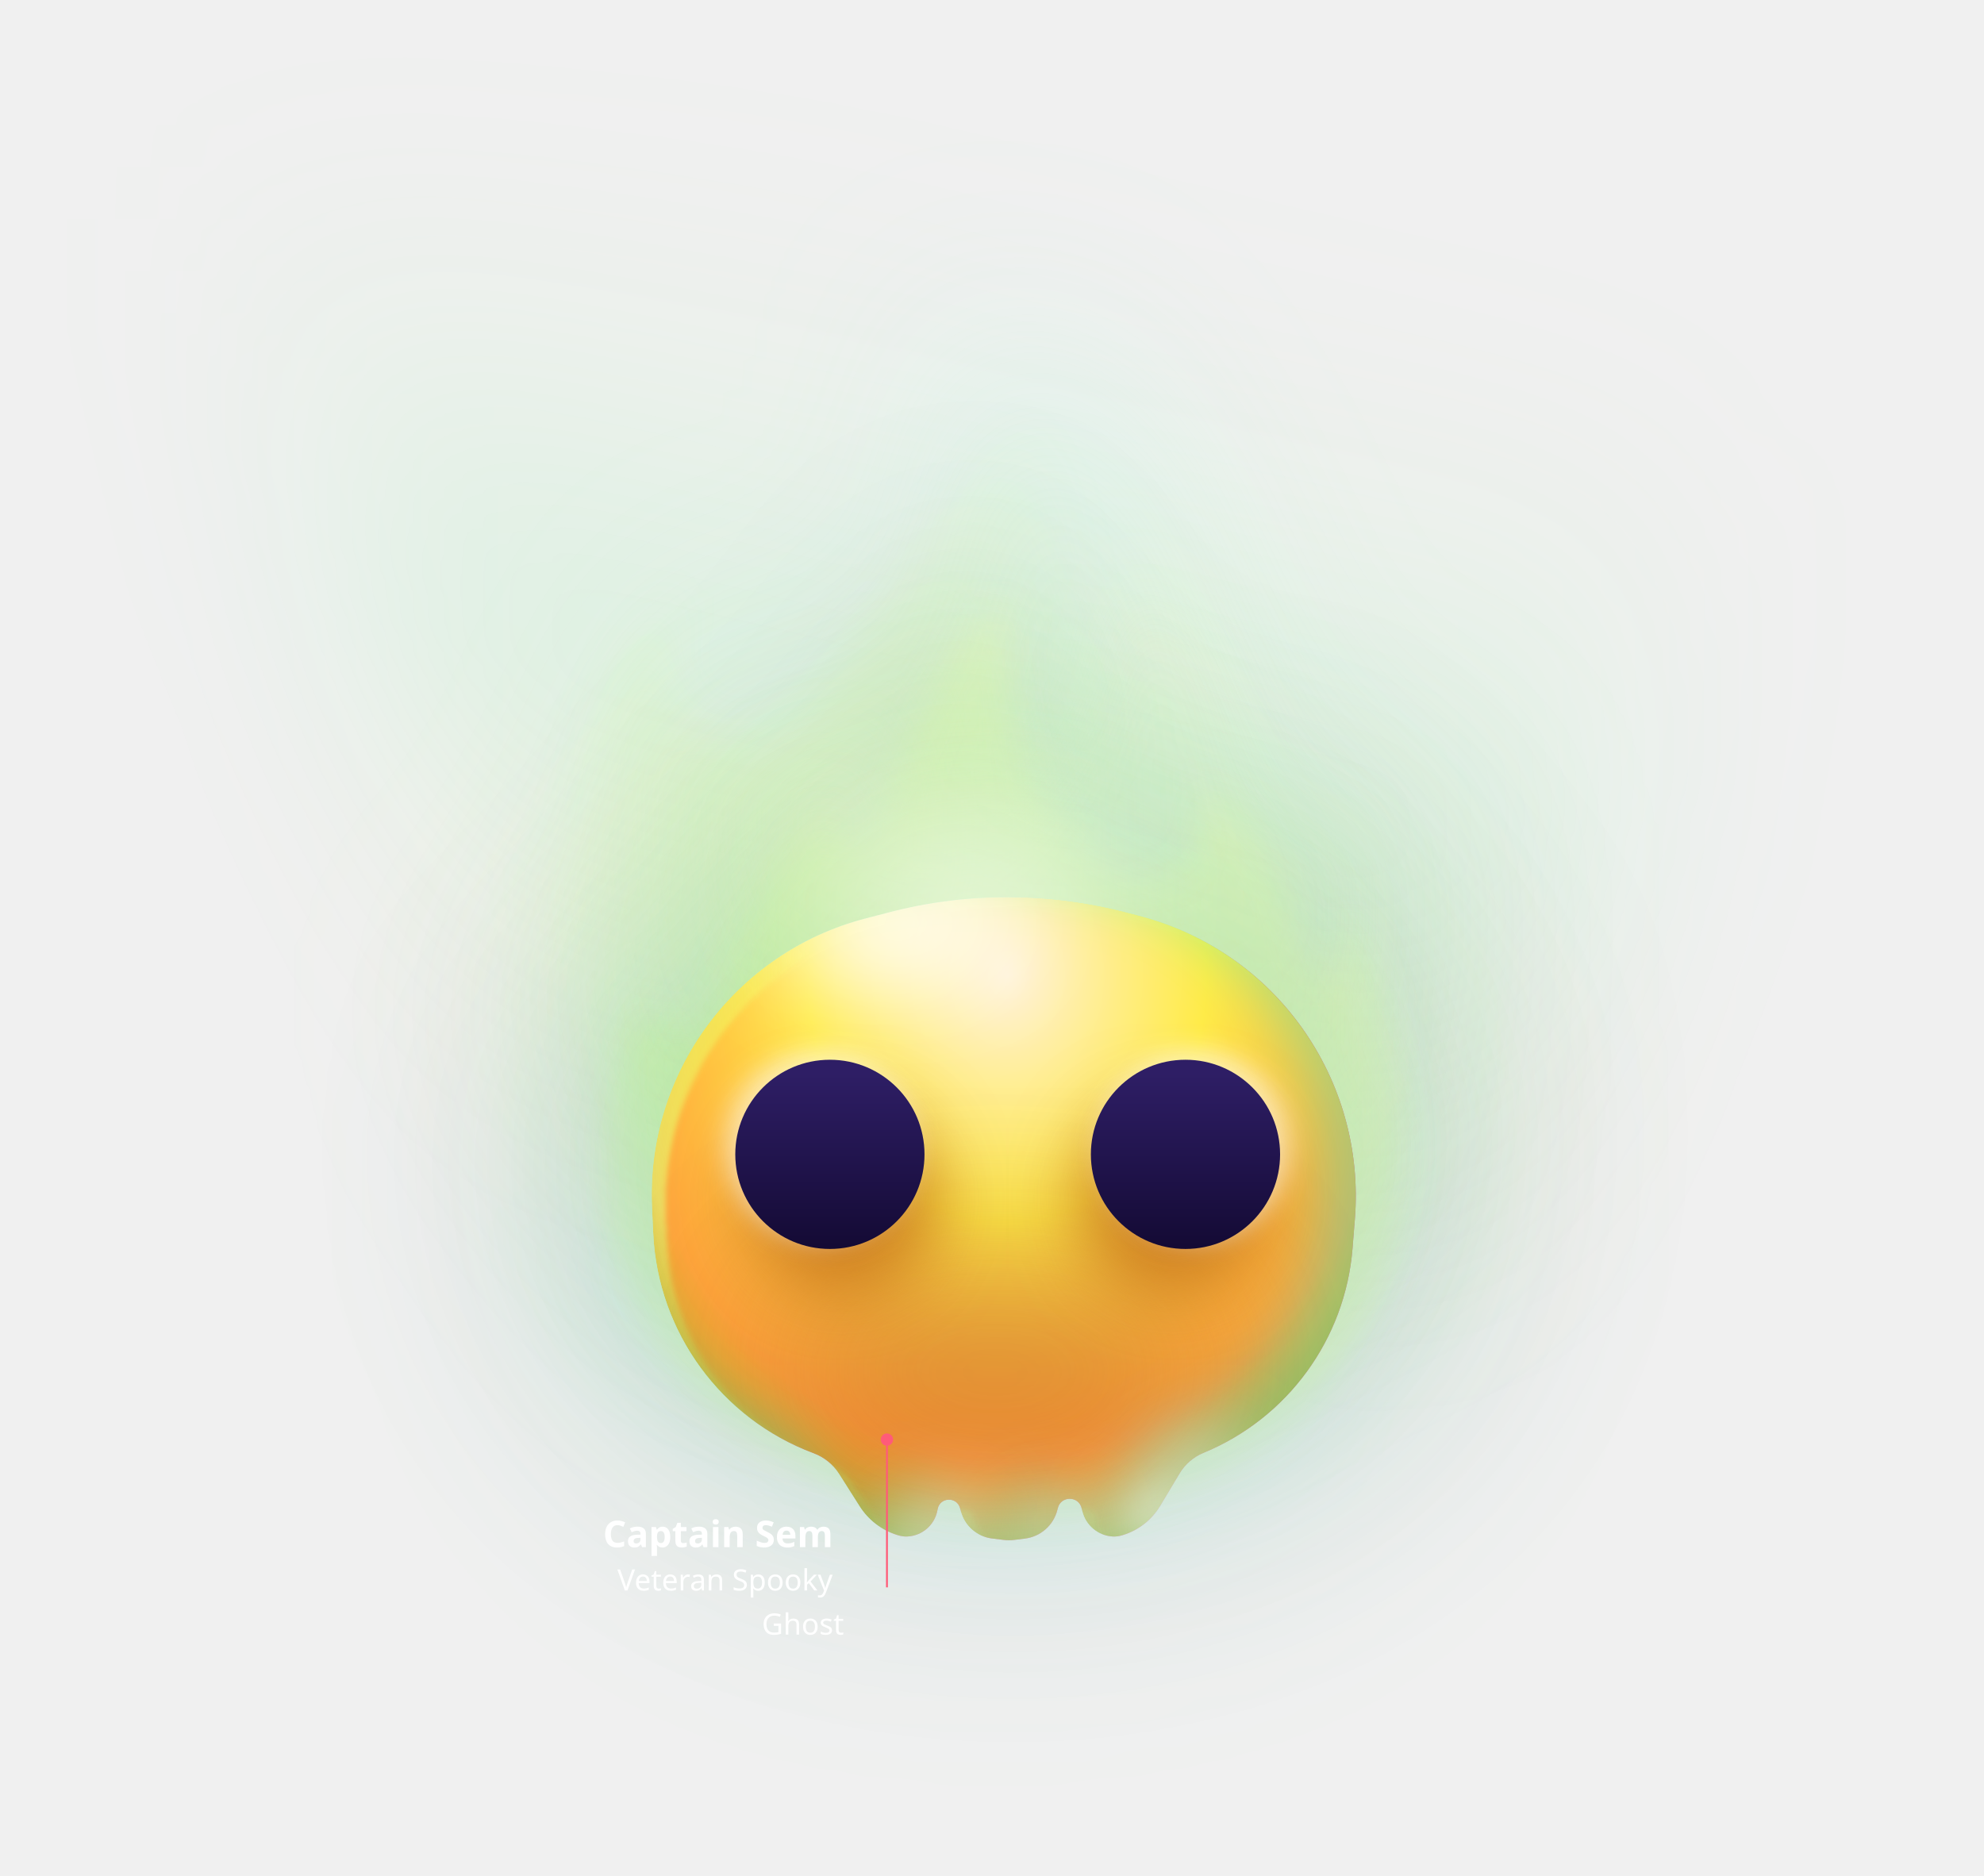
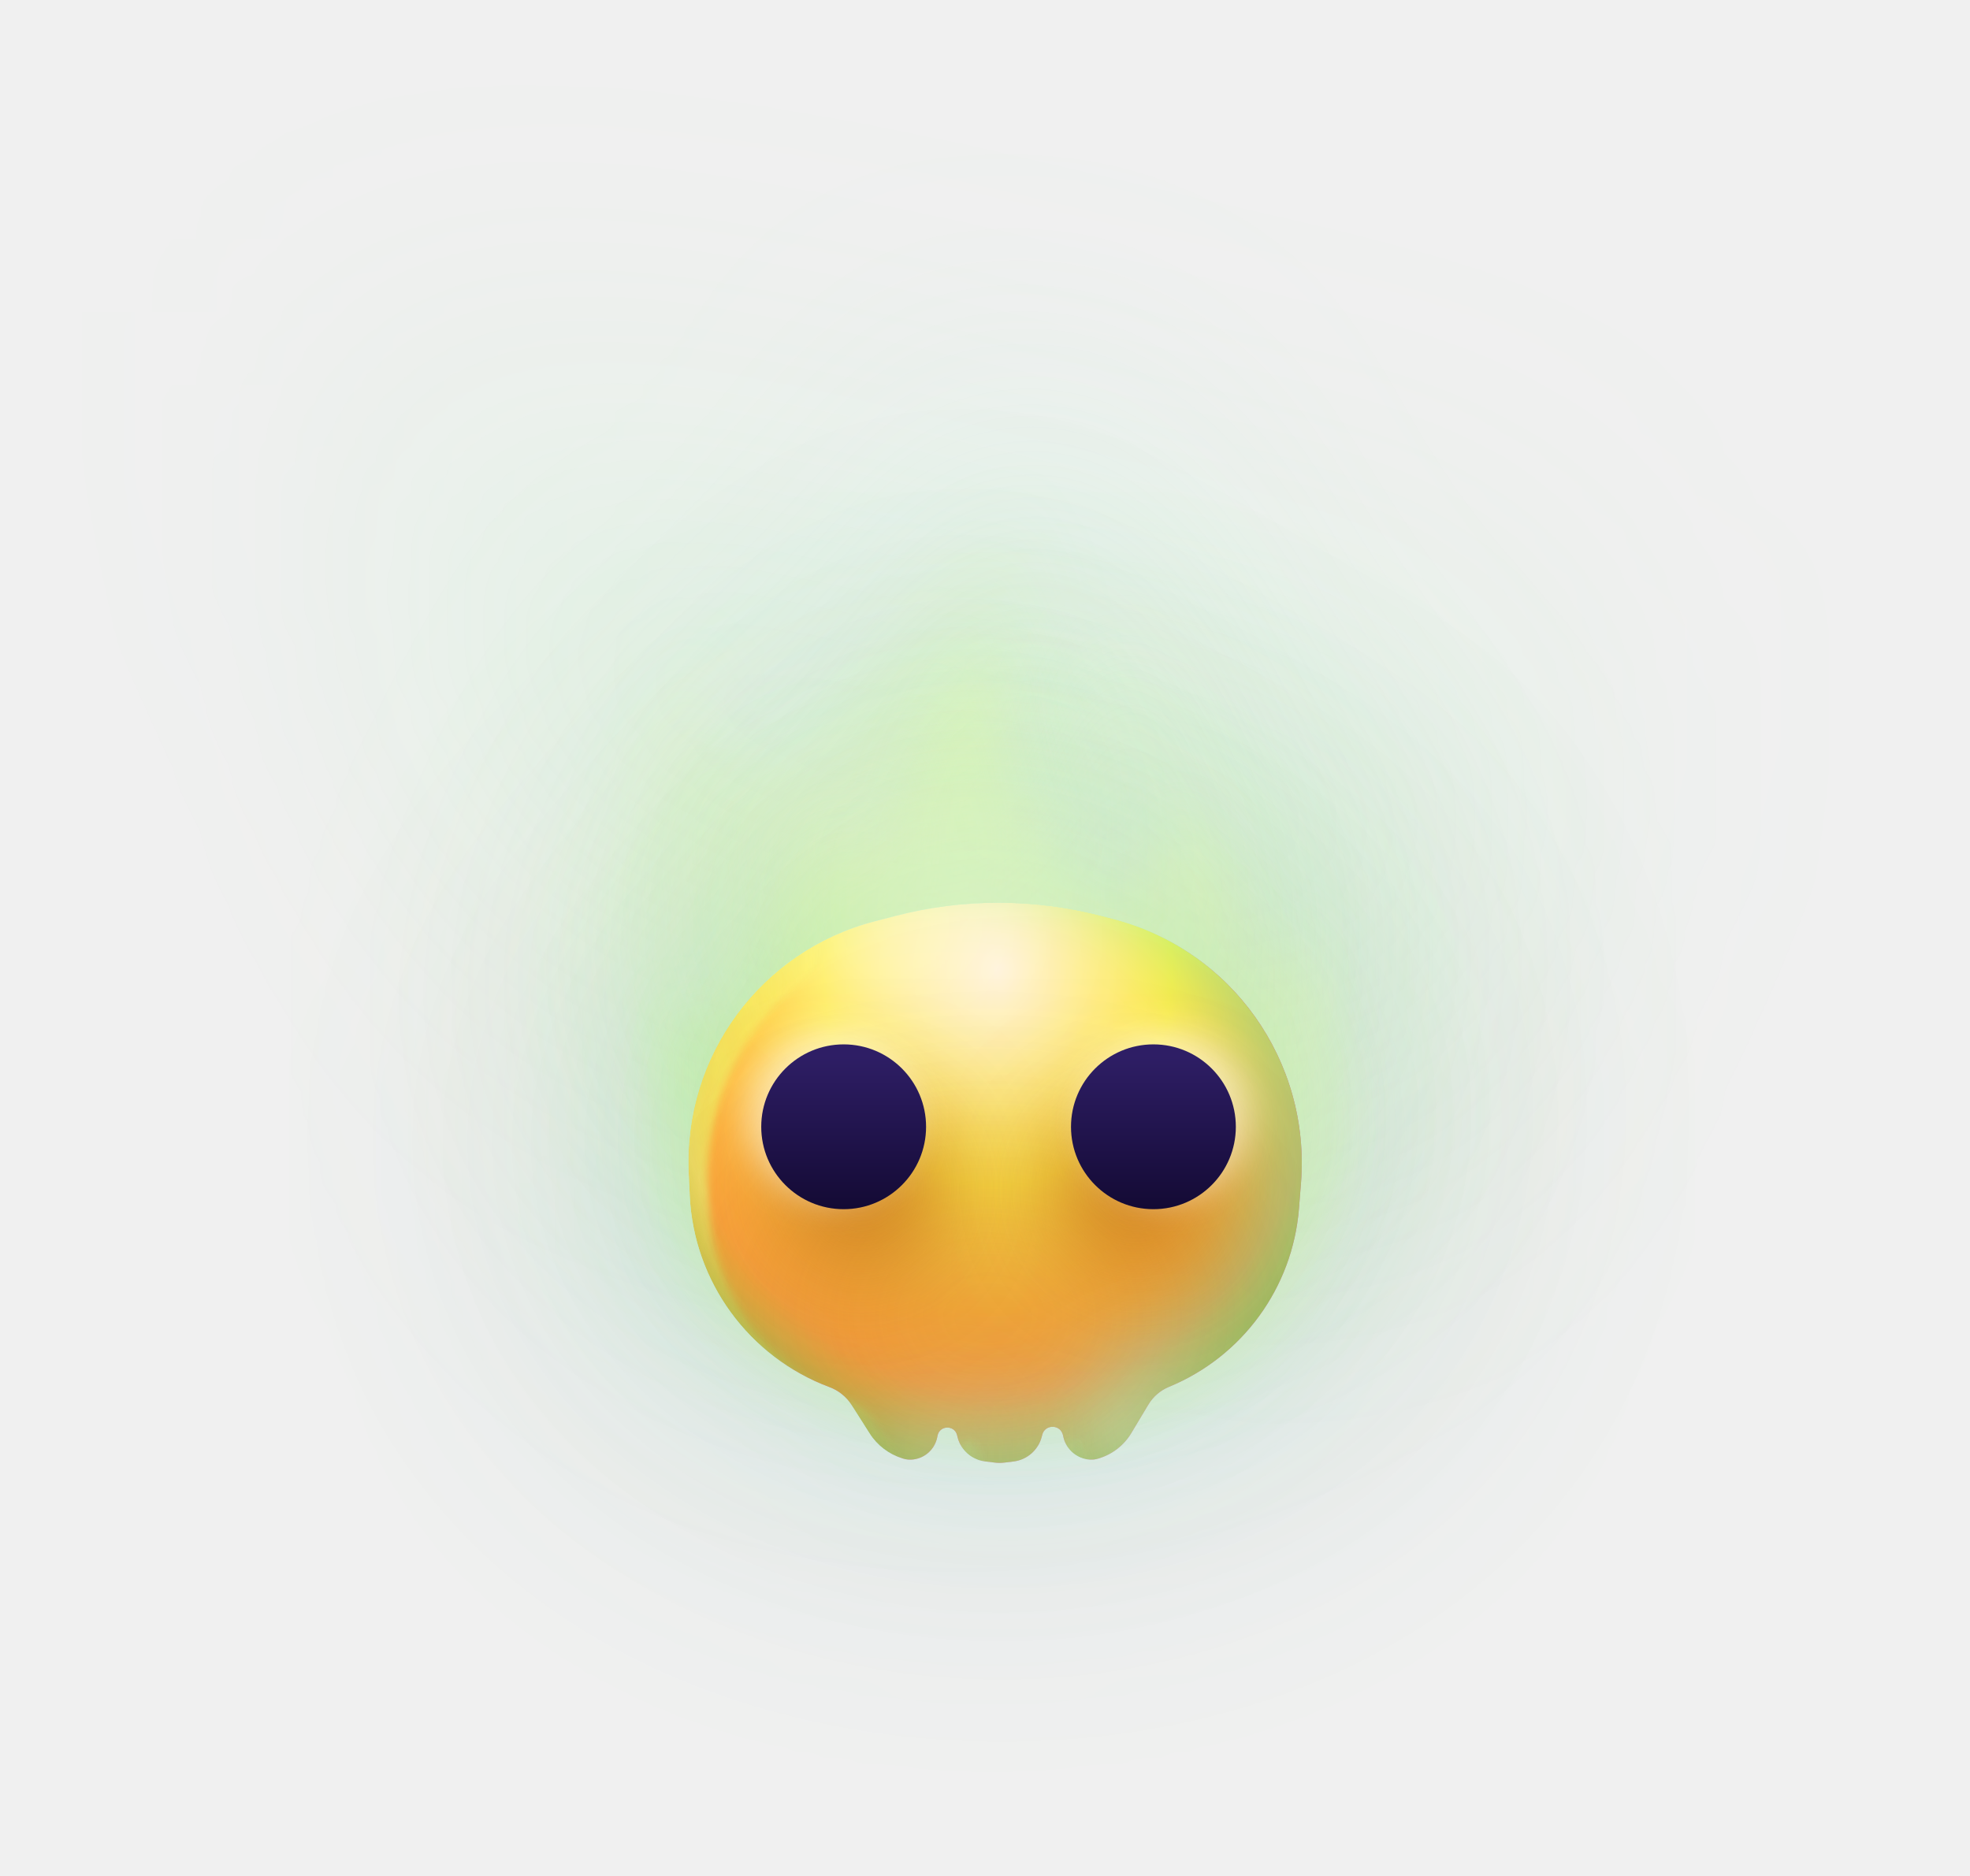
- <svg xmlns="http://www.w3.org/2000/svg" width="1079" height="1020" viewBox="0 0 1079 1020" fill="none">
+ <svg xmlns="http://www.w3.org/2000/svg" width="753" height="717" viewBox="0 0 753 717" fill="none">
  <g id="yellow-ghost">
    <g id="yellow-fire">
      <g id="Rectangle 7" filter="url(#filter0_f)">
-         <path d="M119 119H960.16L809.561 707.619L342.348 803.064L119 119Z" fill="url(#paint0_linear)" />
+         <path d="M119 119.22H634L541.796 479.603L255.745 538.038L119 119.22Z" fill="url(#paint0_linear)" />
      </g>
      <g id="Ellipse 7" filter="url(#filter1_f)">
-         <ellipse cx="544.054" cy="663.367" rx="244.592" ry="237.633" fill="url(#paint1_linear)" />
+         <ellipse cx="379.24" cy="452.509" rx="149.752" ry="145.491" fill="url(#paint1_linear)" />
      </g>
      <g id="Ellipse 8" opacity="0.4" filter="url(#filter2_f)">
-         <ellipse cx="544.054" cy="663.368" rx="224.21" ry="217.747" fill="url(#paint2_linear)" />
+         <ellipse cx="379.24" cy="452.51" rx="137.272" ry="133.316" fill="url(#paint2_linear)" />
      </g>
      <g id="Vector 2" opacity="0.3" filter="url(#filter3_f)">
-         <path d="M525.909 169.211C542.314 373.287 456.061 512.734 437.418 316.862C312.387 381.738 350.126 575.306 255.216 499.863C272.529 656.971 389.219 712.256 324.555 700.469C435.954 804.304 608.49 810.478 680.208 727.971C666.29 727.971 664.924 727.129 664.924 712.256C776.19 691.419 830.072 617.872 828.896 567.71C822.819 581.751 816.17 605.685 786.295 609.544C748.952 614.367 820.957 447.772 773.322 413.367C680.208 509.006 680.208 262.425 525.909 169.211Z" fill="url(#paint3_linear)" />
+         <path d="M368.13 149.962C378.174 274.908 325.365 360.284 313.951 240.361C237.401 280.082 260.507 398.594 202.398 352.404C212.998 448.593 284.442 482.441 244.851 475.225C313.055 538.798 418.69 542.578 462.6 492.063C454.079 492.063 453.242 491.548 453.242 482.441C521.365 469.684 554.354 424.655 553.634 393.943C549.913 402.54 545.843 417.193 527.552 419.556C504.688 422.509 548.773 320.511 519.609 299.447C462.6 358.002 462.6 207.032 368.13 149.962Z" fill="url(#paint3_linear)" />
      </g>
      <g id="Vector 1" filter="url(#filter4_f)">
-         <path d="M606.111 299.959C686.003 325.561 687.743 533.549 733.191 424.255C764.061 514.017 704.399 653.38 784.669 582.424C770.027 730.188 671.336 782.185 726.026 771.099C631.81 868.758 485.887 874.565 425.231 796.966C437.002 796.966 438.157 796.174 438.157 782.185C344.054 762.587 298.483 693.414 299.477 646.236C304.617 659.442 310.24 681.952 335.507 685.581C367.091 690.117 306.192 533.431 346.48 501.072C385.723 650.477 362.852 453.574 456.571 401.049C476.458 533.537 624.85 417.942 606.111 299.959Z" fill="url(#paint4_linear)" />
+         <path d="M417.234 230.012C466.148 245.688 467.213 373.028 495.039 306.113C513.939 361.07 477.411 446.394 526.556 402.952C517.591 493.42 457.168 525.255 490.652 518.468C432.968 578.26 343.627 581.815 306.49 534.305C313.697 534.305 314.404 533.82 314.404 525.255C256.789 513.257 228.889 470.905 229.498 442.02C232.644 450.106 236.087 463.888 251.557 466.11C270.894 468.887 233.609 372.956 258.275 353.144C282.301 444.617 268.299 324.063 325.678 291.905C337.854 373.02 428.707 302.247 417.234 230.012Z" fill="url(#paint4_linear)" />
      </g>
      <g id="Vector 4" filter="url(#filter5_f)">
-         <path d="M671.232 319.648C686.876 443.243 565.035 397.386 583.825 209.728C508.71 265.408 468.198 359.56 430.458 396.155C407.631 418.289 335.818 400.132 368.812 319.648C290.629 399.745 333.604 510.342 265.407 447.858C230.11 929.586 961.446 962.935 764.764 407.728C731.423 539.294 750.854 365.901 671.232 319.648Z" fill="url(#paint5_radial)" />
+         <path d="M457.104 242.067C466.682 317.738 392.085 289.662 403.589 174.769C357.6 208.858 332.797 266.503 309.69 288.909C295.714 302.46 251.747 291.344 271.947 242.067C224.08 291.106 250.391 358.819 208.638 320.563C187.027 615.501 634.788 635.92 514.369 295.994C493.956 376.545 505.852 270.386 457.104 242.067Z" fill="url(#paint5_radial)" />
      </g>
      <g id="Shadow" opacity="0.1" filter="url(#filter6_f)">
-         <path d="M550.082 287.53C477.456 307.396 467.72 499.681 426.406 414.876C342.75 485.453 370.875 586.163 297.905 531.106C148.934 941.705 988.397 963.697 777.946 474.48C742.272 590.409 763.063 437.625 677.867 396.869C694.606 505.774 529.978 452.883 550.082 287.53Z" fill="url(#paint6_linear)" />
+         <path d="M382.93 222.403C338.465 234.566 332.504 352.292 307.209 300.37C255.991 343.581 273.211 405.241 228.535 371.532C137.327 622.922 651.288 636.386 522.44 336.863C500.598 407.841 513.327 314.299 461.167 289.346C471.415 356.023 370.621 323.641 382.93 222.403Z" fill="url(#paint6_linear)" />
      </g>
      <g id="Vector 5" filter="url(#filter7_f)">
-         <path d="M549.274 329.539C490.501 347.278 482.622 518.976 449.188 443.251C381.489 506.272 404.25 596.2 345.198 547.037C224.642 913.677 903.983 933.314 733.675 496.474C704.805 599.991 721.63 463.564 652.685 427.172C666.231 524.417 533.004 477.189 549.274 329.539Z" fill="url(#paint7_linear)" />
+         <path d="M382.436 248.123C346.452 258.984 341.628 364.106 321.158 317.743C279.709 356.328 293.644 411.386 257.49 381.286C183.68 605.762 599.606 617.784 495.335 350.329C477.659 413.707 487.96 330.18 445.749 307.899C454.042 367.437 372.474 338.522 382.436 248.123Z" fill="url(#paint7_linear)" />
      </g>
      <g id="Ellipse 10" filter="url(#filter8_f)">
-         <ellipse cx="528.146" cy="490.86" rx="81.034" ry="45.24" fill="url(#paint8_linear)" />
+         <ellipse cx="369.5" cy="346.892" rx="49.613" ry="27.698" fill="url(#paint8_linear)" />
      </g>
    </g>
    <g id="ghost">
-       <mask id="mask0" style="mask-type:alpha" maskUnits="userSpaceOnUse" x="354" y="487" width="384" height="351">
-         <path id="Union" d="M612.361 496.143C570.175 485.18 525.887 485.18 483.701 496.143L470.581 499.553C399.54 518.014 351.149 583.724 354.601 657.044L355.251 670.866C357.781 724.592 392.134 771.622 442.546 790.371V790.371C448.182 792.468 452.978 796.352 456.199 801.431L467.539 819.308C472.267 826.763 479.513 832.275 487.959 834.845L488.606 835.042C490.175 835.519 491.814 835.727 493.453 835.655V835.655C501.457 835.308 508.188 829.537 509.754 821.68L509.96 820.645C511.261 814.121 520.501 813.881 522.138 820.329L522.539 821.906C524.554 829.838 531.231 835.72 539.354 836.716L545.735 837.499C547.706 837.741 549.699 837.741 551.67 837.499L557.402 836.796C565.916 835.751 572.915 829.587 575.026 821.273L575.311 820.154C577.027 813.395 586.664 813.496 588.237 820.29L588.596 821.835C590.407 829.653 597.209 835.304 605.226 835.653V835.653C606.91 835.726 608.594 835.513 610.206 835.022L610.693 834.874C619.179 832.292 626.401 826.647 630.955 819.035L641.567 801.297C644.556 796.302 649.079 792.406 654.462 790.19V790.19C700.282 771.333 731.631 728.343 735.578 678.952L736.848 663.064C742.941 586.819 693.411 517.206 619.382 497.968L612.361 496.143Z" fill="#FFF0D3" />
+       <mask id="mask0" style="mask-type:alpha" maskUnits="userSpaceOnUse" x="263" y="345" width="235" height="215">
+         <path id="Union" d="M421.061 350.126C395.232 343.414 368.117 343.414 342.288 350.126L334.256 352.214C290.761 363.517 261.134 403.748 263.247 448.638L263.645 457.101C265.194 489.994 286.226 518.788 317.091 530.267V530.267C320.542 531.551 323.478 533.929 325.45 537.039L332.393 547.984C335.288 552.548 339.724 555.923 344.895 557.497L345.291 557.617C346.252 557.909 347.256 558.036 348.259 557.993V557.993C353.16 557.78 357.28 554.247 358.239 549.436L358.366 548.803C359.162 544.809 364.819 544.662 365.822 548.609L366.067 549.575C367.3 554.431 371.389 558.032 376.362 558.642L380.268 559.122C381.475 559.27 382.696 559.27 383.902 559.122L387.412 558.691C392.624 558.051 396.909 554.277 398.202 549.187L398.376 548.502C399.427 544.364 405.327 544.426 406.291 548.585L406.51 549.531C407.619 554.318 411.783 557.778 416.692 557.991V557.991C417.723 558.036 418.754 557.905 419.741 557.605L420.039 557.514C425.235 555.934 429.657 552.477 432.445 547.817L438.942 536.957C440.772 533.898 443.541 531.513 446.837 530.157V530.157C474.89 518.612 494.084 492.291 496.5 462.051L497.278 452.324C501.008 405.643 470.684 363.022 425.359 351.243L421.061 350.126Z" fill="#FFF0D3" />
      </mask>
      <g mask="url(#mask0)">
        <g id="Union_2" filter="url(#filter9_di)">
-           <path d="M612.361 496.143C570.175 485.18 525.887 485.18 483.701 496.143L470.581 499.553C399.54 518.014 351.149 583.724 354.601 657.044L355.251 670.866C357.781 724.592 392.134 771.622 442.546 790.371V790.371C448.182 792.468 452.978 796.352 456.199 801.431L467.539 819.308C472.267 826.763 479.513 832.275 487.959 834.845L488.606 835.042C490.175 835.519 491.814 835.727 493.453 835.655V835.655C501.457 835.308 508.188 829.537 509.754 821.68L509.96 820.645C511.261 814.121 520.501 813.881 522.138 820.329L522.539 821.906C524.554 829.838 531.231 835.72 539.354 836.716L545.735 837.499C547.706 837.741 549.699 837.741 551.67 837.499L557.402 836.796C565.916 835.751 572.915 829.587 575.026 821.273L575.311 820.154C577.027 813.395 586.664 813.496 588.237 820.29L588.596 821.835C590.407 829.653 597.209 835.304 605.226 835.653V835.653C606.91 835.726 608.594 835.513 610.206 835.022L610.693 834.874C619.179 832.292 626.401 826.647 630.955 819.035L641.567 801.297C644.556 796.302 649.079 792.406 654.462 790.19V790.19C700.282 771.333 731.631 728.343 735.578 678.952L736.848 663.064C742.941 586.819 693.411 517.206 619.382 497.968L612.361 496.143Z" fill="url(#paint9_radial)" />
+           <path d="M421.061 350.126C395.232 343.414 368.117 343.414 342.288 350.126L334.256 352.214C290.761 363.517 261.134 403.748 263.247 448.638L263.645 457.101C265.194 489.994 286.226 518.788 317.091 530.267V530.267C320.542 531.551 323.478 533.929 325.45 537.039L332.393 547.984C335.288 552.548 339.724 555.923 344.895 557.497L345.291 557.617C346.252 557.909 347.256 558.036 348.259 557.993V557.993C353.16 557.78 357.28 554.247 358.239 549.436L358.366 548.803C359.162 544.809 364.819 544.662 365.822 548.609L366.067 549.575C367.3 554.431 371.389 558.032 376.362 558.642L380.268 559.122C381.475 559.27 382.696 559.27 383.902 559.122L387.412 558.691C392.624 558.051 396.909 554.277 398.202 549.187L398.376 548.502C399.427 544.364 405.327 544.426 406.291 548.585L406.51 549.531C407.619 554.318 411.783 557.778 416.692 557.991V557.991C417.723 558.036 418.754 557.905 419.741 557.605L420.039 557.514C425.235 555.934 429.657 552.477 432.445 547.817L438.942 536.957C440.772 533.898 443.541 531.513 446.837 530.157V530.157C474.89 518.612 494.084 492.291 496.5 462.051L497.278 452.324C501.008 405.643 470.684 363.022 425.359 351.243L421.061 350.126Z" fill="url(#paint9_radial)" />
        </g>
        <g id="Ellipse 8_2" filter="url(#filter10_f)">
-           <ellipse cx="488.375" cy="502.294" rx="67.611" ry="26.348" fill="white" />
+           <ellipse cx="345.15" cy="353.892" rx="41.395" ry="16.132" fill="white" />
        </g>
        <g id="Ellipse 9" filter="url(#filter11_f)">
-           <ellipse cx="488.374" cy="502.295" rx="43.251" ry="16.903" fill="white" />
+           <ellipse cx="345.149" cy="353.893" rx="26.48" ry="10.349" fill="white" />
        </g>
        <g id="Rectangle 4" opacity="0.4" filter="url(#filter12_f)">
-           <path d="M421.135 741.822C419.249 716.533 437.346 694.134 462.467 690.664L523.552 682.227C535.341 680.599 547.298 680.599 559.086 682.227L619.93 690.631C645.159 694.115 663.298 716.662 661.299 742.051V742.051C658.102 782.67 624.208 814.001 583.463 814.001H498.897C458.081 814.001 424.171 782.525 421.135 741.822V741.822Z" fill="url(#paint10_linear)" />
+           <path d="M303.982 500.543C302.828 485.06 313.907 471.346 329.288 469.222L366.687 464.056C373.905 463.059 381.225 463.059 388.443 464.056L425.694 469.201C441.141 471.335 452.246 485.139 451.023 500.684V500.684C449.065 525.552 428.313 544.735 403.368 544.735H351.592C326.602 544.735 305.841 525.464 303.982 500.543V500.543Z" fill="url(#paint10_linear)" />
        </g>
        <g id="Group 7">
          <g id="Ellipse 1" filter="url(#filter13_dd)">
-             <circle cx="451.337" cy="627.822" r="51.454" fill="url(#paint11_linear)" />
+             <circle cx="322.473" cy="430.747" r="31.503" fill="url(#paint11_linear)" />
          </g>
          <g id="Ellipse 2" filter="url(#filter14_dd)">
-             <circle cx="644.724" cy="627.822" r="51.454" fill="url(#paint12_linear)" />
+             <circle cx="440.875" cy="430.747" r="31.503" fill="url(#paint12_linear)" />
          </g>
        </g>
        <g id="Ellipse 10_2" filter="url(#filter15_f)">
-           <ellipse rx="46.173" ry="10.547" transform="matrix(0.771824 -0.635836 0.664722 0.747091 636.913 811.609)" fill="white" />
+           <ellipse rx="28.269" ry="6.457" transform="matrix(0.771824 -0.635836 0.664722 0.747091 436.092 543.27)" fill="white" />
        </g>
        <g id="Ellipse 13" filter="url(#filter16_f)">
-           <ellipse rx="15.753" ry="5.588" transform="matrix(0.771824 -0.635836 0.664722 0.747091 627.733 825.246)" fill="white" />
+           <ellipse rx="9.645" ry="3.421" transform="matrix(0.771824 -0.635836 0.664722 0.747091 430.471 551.62)" fill="white" />
        </g>
        <g id="Ellipse 11" filter="url(#filter17_f)">
-           <ellipse cx="571.084" cy="834.776" rx="23.172" ry="11.884" transform="rotate(-40.5683 571.084 834.776)" fill="white" />
+           <ellipse cx="395.789" cy="557.454" rx="14.187" ry="7.276" transform="rotate(-40.5683 395.789 557.454)" fill="white" />
        </g>
        <g id="Ellipse 12" filter="url(#filter18_f)">
-           <ellipse cx="506.489" cy="837.728" rx="33.305" ry="11.884" transform="rotate(-40.5683 506.489 837.728)" fill="white" />
-         </g>
-       </g>
-     </g>
-     <g id="Group 42">
-       <g id="Group 8">
-         <text id="Captain Sem" fill="white" xml:space="preserve" style="white-space: pre" font-family="Poppins" font-size="20" font-weight="bold" letter-spacing="0em">
-           <tspan x="327.943" y="841.437">Captain Sem</tspan>
-         </text>
-         <text id="Veteran Spooky Ghost" fill="white" xml:space="preserve" style="white-space: pre" font-family="Poppins" font-size="16" letter-spacing="0em">
-           <tspan x="335.751" y="865.015">Veteran Spooky </tspan>
-           <tspan x="414.329" y="889.015">Ghost</tspan>
-         </text>
-       </g>
-       <g id="Group 9">
-         <path id="Vector 8" d="M482.37 782.946L482.37 863.323" stroke="#FF5B79" />
-         <circle id="Ellipse 18" cx="482.37" cy="782.946" r="3.349" fill="#FF5B79" />
+           <ellipse cx="356.24" cy="559.262" rx="20.391" ry="7.276" transform="rotate(-40.5683 356.24 559.262)" fill="white" />
+         </g>
      </g>
    </g>
  </g>
  <defs>
-     <filter id="filter0_f" x="0.246" y="0.246" width="1078.67" height="921.572" filterUnits="userSpaceOnUse" color-interpolation-filters="sRGB">
-       <feFlood flood-opacity="0" result="BackgroundImageFix" />
-       <feBlend mode="normal" in="SourceGraphic" in2="BackgroundImageFix" result="shape" />
-       <feGaussianBlur stdDeviation="59.377" result="effect1_foregroundBlur" />
-     </filter>
-     <filter id="filter1_f" x="180.707" y="306.981" width="726.693" height="712.773" filterUnits="userSpaceOnUse" color-interpolation-filters="sRGB">
-       <feFlood flood-opacity="0" result="BackgroundImageFix" />
-       <feBlend mode="normal" in="SourceGraphic" in2="BackgroundImageFix" result="shape" />
-       <feGaussianBlur stdDeviation="59.377" result="effect1_foregroundBlur" />
-     </filter>
-     <filter id="filter2_f" x="201.09" y="326.867" width="685.928" height="673.002" filterUnits="userSpaceOnUse" color-interpolation-filters="sRGB">
-       <feFlood flood-opacity="0" result="BackgroundImageFix" />
-       <feBlend mode="normal" in="SourceGraphic" in2="BackgroundImageFix" result="shape" />
-       <feGaussianBlur stdDeviation="59.377" result="effect1_foregroundBlur" />
-     </filter>
-     <filter id="filter3_f" x="142.4" y="56.395" width="799.331" height="841.091" filterUnits="userSpaceOnUse" color-interpolation-filters="sRGB">
+     <filter id="filter0_f" x="0.246" y="0.466" width="752.508" height="656.326" filterUnits="userSpaceOnUse" color-interpolation-filters="sRGB">
+       <feFlood flood-opacity="0" result="BackgroundImageFix" />
+       <feBlend mode="normal" in="SourceGraphic" in2="BackgroundImageFix" result="shape" />
+       <feGaussianBlur stdDeviation="59.377" result="effect1_foregroundBlur" />
+     </filter>
+     <filter id="filter1_f" x="110.734" y="188.265" width="537.011" height="528.489" filterUnits="userSpaceOnUse" color-interpolation-filters="sRGB">
+       <feFlood flood-opacity="0" result="BackgroundImageFix" />
+       <feBlend mode="normal" in="SourceGraphic" in2="BackgroundImageFix" result="shape" />
+       <feGaussianBlur stdDeviation="59.377" result="effect1_foregroundBlur" />
+     </filter>
+     <filter id="filter2_f" x="123.213" y="200.44" width="512.053" height="504.139" filterUnits="userSpaceOnUse" color-interpolation-filters="sRGB">
+       <feFlood flood-opacity="0" result="BackgroundImageFix" />
+       <feBlend mode="normal" in="SourceGraphic" in2="BackgroundImageFix" result="shape" />
+       <feGaussianBlur stdDeviation="59.377" result="effect1_foregroundBlur" />
+     </filter>
+     <filter id="filter3_f" x="89.582" y="37.146" width="576.88" height="602.447" filterUnits="userSpaceOnUse" color-interpolation-filters="sRGB">
      <feFlood flood-opacity="0" result="BackgroundImageFix" />
      <feBlend mode="normal" in="SourceGraphic" in2="BackgroundImageFix" result="shape" />
      <feGaussianBlur stdDeviation="56.408" result="effect1_foregroundBlur" />
    </filter>
-     <filter id="filter4_f" x="251.96" y="252.457" width="580.211" height="645.336" filterUnits="userSpaceOnUse" color-interpolation-filters="sRGB">
+     <filter id="filter4_f" x="181.986" y="182.511" width="392.072" height="431.945" filterUnits="userSpaceOnUse" color-interpolation-filters="sRGB">
      <feFlood flood-opacity="0" result="BackgroundImageFix" />
      <feBlend mode="normal" in="SourceGraphic" in2="BackgroundImageFix" result="shape" />
      <feGaussianBlur stdDeviation="23.751" result="effect1_foregroundBlur" />
    </filter>
-     <filter id="filter5_f" x="237.755" y="183.316" width="587.067" height="659.744" filterUnits="userSpaceOnUse" color-interpolation-filters="sRGB">
+     <filter id="filter5_f" x="181.466" y="148.357" width="379.914" height="424.411" filterUnits="userSpaceOnUse" color-interpolation-filters="sRGB">
      <feFlood flood-opacity="0" result="BackgroundImageFix" />
      <feBlend mode="normal" in="SourceGraphic" in2="BackgroundImageFix" result="shape" />
      <feGaussianBlur stdDeviation="13.206" result="effect1_foregroundBlur" />
    </filter>
-     <filter id="filter6_f" x="161.319" y="168.776" width="769.447" height="790.327" filterUnits="userSpaceOnUse" color-interpolation-filters="sRGB">
-       <feFlood flood-opacity="0" result="BackgroundImageFix" />
-       <feBlend mode="normal" in="SourceGraphic" in2="BackgroundImageFix" result="shape" />
-       <feGaussianBlur stdDeviation="59.377" result="effect1_foregroundBlur" />
-     </filter>
-     <filter id="filter7_f" x="309.985" y="308.757" width="472.039" height="535.198" filterUnits="userSpaceOnUse" color-interpolation-filters="sRGB">
+     <filter id="filter6_f" x="98.863" y="103.649" width="563.188" height="575.971" filterUnits="userSpaceOnUse" color-interpolation-filters="sRGB">
+       <feFlood flood-opacity="0" result="BackgroundImageFix" />
+       <feBlend mode="normal" in="SourceGraphic" in2="BackgroundImageFix" result="shape" />
+       <feGaussianBlur stdDeviation="59.377" result="effect1_foregroundBlur" />
+     </filter>
+     <filter id="filter7_f" x="227.873" y="227.341" width="305.122" height="343.791" filterUnits="userSpaceOnUse" color-interpolation-filters="sRGB">
      <feFlood flood-opacity="0" result="BackgroundImageFix" />
      <feBlend mode="normal" in="SourceGraphic" in2="BackgroundImageFix" result="shape" />
      <feGaussianBlur stdDeviation="10.391" result="effect1_foregroundBlur" />
    </filter>
-     <filter id="filter8_f" x="368.095" y="366.604" width="320.102" height="248.513" filterUnits="userSpaceOnUse" color-interpolation-filters="sRGB">
+     <filter id="filter8_f" x="240.87" y="240.177" width="257.26" height="213.43" filterUnits="userSpaceOnUse" color-interpolation-filters="sRGB">
      <feFlood flood-opacity="0" result="BackgroundImageFix" />
      <feBlend mode="normal" in="SourceGraphic" in2="BackgroundImageFix" result="shape" />
      <feGaussianBlur stdDeviation="39.508" result="effect1_foregroundBlur" />
    </filter>
-     <filter id="filter9_di" x="334.833" y="472.87" width="413.209" height="373.123" filterUnits="userSpaceOnUse" color-interpolation-filters="sRGB">
+     <filter id="filter9_di" x="243.546" y="330.042" width="264.729" height="237.504" filterUnits="userSpaceOnUse" color-interpolation-filters="sRGB">
      <feFlood flood-opacity="0" result="BackgroundImageFix" />
      <feColorMatrix in="SourceAlpha" type="matrix" values="0 0 0 0 0 0 0 0 0 0 0 0 0 0 0 0 0 0 127 0" result="hardAlpha" />
      <feOffset dx="7.719" dy="5.344" />
      <feGaussianBlur stdDeviation="1.484" />
      <feColorMatrix type="matrix" values="0 0 0 0 1 0 0 0 0 0 0 0 0 0 0.12 0 0 0 1 0" />
      <feBlend mode="normal" in2="BackgroundImageFix" result="effect1_dropShadow" />
      <feBlend mode="normal" in="SourceGraphic" in2="effect1_dropShadow" result="shape" />
      <feColorMatrix in="SourceAlpha" type="matrix" values="0 0 0 0 0 0 0 0 0 0 0 0 0 0 0 0 0 0 127 0" result="hardAlpha" />
      <feOffset dx="-19.594" dy="-15.051" />
      <feGaussianBlur stdDeviation="15.051" />
      <feComposite in2="hardAlpha" operator="arithmetic" k2="-1" k3="1" />
      <feColorMatrix type="matrix" values="0 0 0 0 0 0 0 0 0 1 0 0 0 0 0.94 0 0 0 0.31 0" />
      <feBlend mode="normal" in2="shape" result="effect2_innerShadow" />
    </filter>
-     <filter id="filter10_f" x="361.387" y="416.569" width="253.976" height="171.451" filterUnits="userSpaceOnUse" color-interpolation-filters="sRGB">
+     <filter id="filter10_f" x="244.378" y="278.384" width="201.544" height="151.018" filterUnits="userSpaceOnUse" color-interpolation-filters="sRGB">
      <feFlood flood-opacity="0" result="BackgroundImageFix" />
      <feBlend mode="normal" in="SourceGraphic" in2="BackgroundImageFix" result="shape" />
      <feGaussianBlur stdDeviation="29.689" result="effect1_foregroundBlur" />
    </filter>
-     <filter id="filter11_f" x="385.746" y="426.015" width="205.256" height="152.559" filterUnits="userSpaceOnUse" color-interpolation-filters="sRGB">
+     <filter id="filter11_f" x="259.292" y="284.167" width="171.715" height="139.451" filterUnits="userSpaceOnUse" color-interpolation-filters="sRGB">
      <feFlood flood-opacity="0" result="BackgroundImageFix" />
      <feBlend mode="normal" in="SourceGraphic" in2="BackgroundImageFix" result="shape" />
      <feGaussianBlur stdDeviation="29.689" result="effect1_foregroundBlur" />
    </filter>
-     <filter id="filter12_f" x="331.935" y="591.941" width="418.58" height="311.126" filterUnits="userSpaceOnUse" color-interpolation-filters="sRGB">
+     <filter id="filter12_f" x="214.834" y="374.243" width="325.346" height="259.557" filterUnits="userSpaceOnUse" color-interpolation-filters="sRGB">
      <feFlood flood-opacity="0" result="BackgroundImageFix" />
      <feBlend mode="normal" in="SourceGraphic" in2="BackgroundImageFix" result="shape" />
      <feGaussianBlur stdDeviation="44.533" result="effect1_foregroundBlur" />
    </filter>
-     <filter id="filter13_dd" x="367.488" y="557.312" width="181.037" height="184.848" filterUnits="userSpaceOnUse" color-interpolation-filters="sRGB">
+     <filter id="filter13_dd" x="258.576" y="380.188" width="141.134" height="144.946" filterUnits="userSpaceOnUse" color-interpolation-filters="sRGB">
      <feFlood flood-opacity="0" result="BackgroundImageFix" />
      <feColorMatrix in="SourceAlpha" type="matrix" values="0 0 0 0 0 0 0 0 0 0 0 0 0 0 0 0 0 0 127 0" result="hardAlpha" />
      <feOffset dx="6.67" dy="23.82" />
      <feGaussianBlur stdDeviation="19.532" />
      <feColorMatrix type="matrix" values="0 0 0 0 0.758 0 0 0 0 0.408 0 0 0 0 0.085 0 0 0 0.77 0" />
      <feBlend mode="normal" in2="BackgroundImageFix" result="effect1_dropShadow" />
      <feColorMatrix in="SourceAlpha" type="matrix" values="0 0 0 0 0 0 0 0 0 0 0 0 0 0 0 0 0 0 127 0" result="hardAlpha" />
      <feOffset dx="-4.764" dy="-4.764" />
      <feGaussianBlur stdDeviation="7.146" />
      <feColorMatrix type="matrix" values="0 0 0 0 1 0 0 0 0 1 0 0 0 0 1 0 0 0 0.59 0" />
      <feBlend mode="normal" in2="effect1_dropShadow" result="effect2_dropShadow" />
      <feBlend mode="normal" in="SourceGraphic" in2="effect2_dropShadow" result="shape" />
    </filter>
-     <filter id="filter14_dd" x="547.536" y="557.312" width="181.037" height="184.848" filterUnits="userSpaceOnUse" color-interpolation-filters="sRGB">
+     <filter id="filter14_dd" x="363.638" y="380.188" width="141.134" height="144.946" filterUnits="userSpaceOnUse" color-interpolation-filters="sRGB">
      <feFlood flood-opacity="0" result="BackgroundImageFix" />
      <feColorMatrix in="SourceAlpha" type="matrix" values="0 0 0 0 0 0 0 0 0 0 0 0 0 0 0 0 0 0 127 0" result="hardAlpha" />
      <feOffset dx="-6.67" dy="23.82" />
      <feGaussianBlur stdDeviation="19.532" />
      <feColorMatrix type="matrix" values="0 0 0 0 0.758 0 0 0 0 0.408 0 0 0 0 0.085 0 0 0 0.77 0" />
      <feBlend mode="normal" in2="BackgroundImageFix" result="effect1_dropShadow" />
      <feColorMatrix in="SourceAlpha" type="matrix" values="0 0 0 0 0 0 0 0 0 0 0 0 0 0 0 0 0 0 127 0" result="hardAlpha" />
      <feOffset dx="4.764" dy="-4.764" />
      <feGaussianBlur stdDeviation="7.146" />
      <feColorMatrix type="matrix" values="0 0 0 0 1 0 0 0 0 1 0 0 0 0 1 0 0 0 0.59 0" />
      <feBlend mode="normal" in2="effect1_dropShadow" result="effect2_dropShadow" />
      <feBlend mode="normal" in="SourceGraphic" in2="effect2_dropShadow" result="shape" />
    </filter>
-     <filter id="filter15_f" x="559.022" y="739.64" width="155.782" height="143.938" filterUnits="userSpaceOnUse" color-interpolation-filters="sRGB">
+     <filter id="filter15_f" x="372.287" y="483.091" width="127.611" height="120.359" filterUnits="userSpaceOnUse" color-interpolation-filters="sRGB">
      <feFlood flood-opacity="0" result="BackgroundImageFix" />
      <feBlend mode="normal" in="SourceGraphic" in2="BackgroundImageFix" result="shape" />
      <feGaussianBlur stdDeviation="20.782" result="effect1_foregroundBlur" />
    </filter>
-     <filter id="filter16_f" x="591.266" y="790.641" width="72.934" height="69.21" filterUnits="userSpaceOnUse" color-interpolation-filters="sRGB">
+     <filter id="filter16_f" x="398.935" y="521.223" width="63.073" height="60.792" filterUnits="userSpaceOnUse" color-interpolation-filters="sRGB">
      <feFlood flood-opacity="0" result="BackgroundImageFix" />
      <feBlend mode="normal" in="SourceGraphic" in2="BackgroundImageFix" result="shape" />
      <feGaussianBlur stdDeviation="11.875" result="effect1_foregroundBlur" />
    </filter>
-     <filter id="filter17_f" x="504.189" y="769.114" width="133.79" height="131.323" filterUnits="userSpaceOnUse" color-interpolation-filters="sRGB">
+     <filter id="filter17_f" x="342.452" y="505.133" width="106.674" height="104.642" filterUnits="userSpaceOnUse" color-interpolation-filters="sRGB">
      <feFlood flood-opacity="0" result="BackgroundImageFix" />
      <feBlend mode="normal" in="SourceGraphic" in2="BackgroundImageFix" result="shape" />
      <feGaussianBlur stdDeviation="20.782" result="effect1_foregroundBlur" />
    </filter>
-     <filter id="filter18_f" x="431.897" y="765.477" width="149.184" height="144.502" filterUnits="userSpaceOnUse" color-interpolation-filters="sRGB">
+     <filter id="filter18_f" x="298.476" y="503.327" width="115.529" height="111.869" filterUnits="userSpaceOnUse" color-interpolation-filters="sRGB">
      <feFlood flood-opacity="0" result="BackgroundImageFix" />
      <feBlend mode="normal" in="SourceGraphic" in2="BackgroundImageFix" result="shape" />
      <feGaussianBlur stdDeviation="20.782" result="effect1_foregroundBlur" />
    </filter>
-     <linearGradient id="paint0_linear" x1="713.96" y1="169.61" x2="595.62" y2="682.299" gradientUnits="userSpaceOnUse">
+     <linearGradient id="paint0_linear" x1="483.264" y1="150.207" x2="410.81" y2="464.1" gradientUnits="userSpaceOnUse">
      <stop stop-color="#B9FF8D" stop-opacity="0" />
      <stop offset="0.507" stop-color="#46FF85" stop-opacity="0.12" />
      <stop offset="1" stop-color="#FFE600" stop-opacity="0" />
    </linearGradient>
-     <linearGradient id="paint1_linear" x1="544.054" y1="425.735" x2="544.054" y2="901" gradientUnits="userSpaceOnUse">
+     <linearGradient id="paint1_linear" x1="379.24" y1="307.019" x2="379.24" y2="598" gradientUnits="userSpaceOnUse">
      <stop stop-color="#50FF76" stop-opacity="0.38" />
      <stop offset="1" stop-color="#50FFA0" stop-opacity="0" />
    </linearGradient>
-     <linearGradient id="paint2_linear" x1="544.054" y1="445.621" x2="544.054" y2="650.14" gradientUnits="userSpaceOnUse">
+     <linearGradient id="paint2_linear" x1="379.24" y1="319.194" x2="379.24" y2="444.411" gradientUnits="userSpaceOnUse">
      <stop stop-color="#FFFACE" />
      <stop offset="1" stop-color="white" stop-opacity="0" />
    </linearGradient>
-     <linearGradient id="paint3_linear" x1="540.885" y1="224.296" x2="540.885" y2="800.238" gradientUnits="userSpaceOnUse">
+     <linearGradient id="paint3_linear" x1="377.299" y1="183.688" x2="377.299" y2="536.308" gradientUnits="userSpaceOnUse">
      <stop stop-color="#A6FFEA" stop-opacity="0.95" />
      <stop offset="1" stop-color="#F6EB4E" stop-opacity="0" />
    </linearGradient>
-     <linearGradient id="paint4_linear" x1="720.29" y1="373.535" x2="543.064" y2="864.934" gradientUnits="userSpaceOnUse">
+     <linearGradient id="paint4_linear" x1="487.14" y1="275.06" x2="378.633" y2="575.919" gradientUnits="userSpaceOnUse">
      <stop stop-color="#FFFBA0" stop-opacity="0.15" />
      <stop offset="1" stop-color="#3AFFE7" stop-opacity="0.06" />
    </linearGradient>
-     <radialGradient id="paint5_radial" cx="0" cy="0" r="1" gradientUnits="userSpaceOnUse" gradientTransform="translate(453.326 448.106) rotate(-0.802419) scale(177.496 287.488)">
+     <radialGradient id="paint5_radial" cx="0" cy="0" r="1" gradientUnits="userSpaceOnUse" gradientTransform="translate(323.691 320.716) rotate(-0.802419) scale(108.672 176.015)">
      <stop stop-color="#EDFFA4" stop-opacity="0.3" />
      <stop offset="1" stop-color="#B2FF50" stop-opacity="0" />
    </radialGradient>
-     <linearGradient id="paint6_linear" x1="776.765" y1="428.943" x2="513.971" y2="764.125" gradientUnits="userSpaceOnUse">
+     <linearGradient id="paint6_linear" x1="521.717" y1="308.983" x2="360.821" y2="514.198" gradientUnits="userSpaceOnUse">
      <stop stop-color="#301758" />
      <stop offset="1" stop-color="#301658" />
    </linearGradient>
-     <linearGradient id="paint7_linear" x1="732.719" y1="455.812" x2="493.595" y2="732.221" gradientUnits="userSpaceOnUse">
+     <linearGradient id="paint7_linear" x1="494.749" y1="325.434" x2="348.346" y2="494.665" gradientUnits="userSpaceOnUse">
      <stop stop-color="#EDFFA4" stop-opacity="0.3" />
      <stop offset="1" stop-color="#B2FF50" stop-opacity="0.17" />
    </linearGradient>
-     <linearGradient id="paint8_linear" x1="457.851" y1="464.779" x2="492.76" y2="543.031" gradientUnits="userSpaceOnUse">
+     <linearGradient id="paint8_linear" x1="326.461" y1="330.924" x2="347.835" y2="378.833" gradientUnits="userSpaceOnUse">
      <stop stop-color="white" stop-opacity="0.71" />
      <stop offset="1" stop-color="#FFFFF8" stop-opacity="0.7" />
    </linearGradient>
-     <radialGradient id="paint9_radial" cx="0" cy="0" r="1" gradientUnits="userSpaceOnUse" gradientTransform="translate(548.031 530.134) rotate(91.118) scale(318.478 257.381)">
+     <radialGradient id="paint9_radial" cx="0" cy="0" r="1" gradientUnits="userSpaceOnUse" gradientTransform="translate(381.674 370.937) rotate(91.118) scale(194.988 157.582)">
      <stop stop-color="#FFF0D3" />
      <stop offset="0.421" stop-color="#FFED48" stop-opacity="0.991" />
      <stop offset="0.83" stop-color="#FFD643" stop-opacity="0.77" />
      <stop offset="1" stop-color="#C69F17" />
    </radialGradient>
-     <linearGradient id="paint10_linear" x1="541.319" y1="679.773" x2="541.319" y2="814.001" gradientUnits="userSpaceOnUse">
+     <linearGradient id="paint10_linear" x1="377.565" y1="462.554" x2="377.565" y2="544.735" gradientUnits="userSpaceOnUse">
      <stop stop-color="#9E4722" />
      <stop offset="1" stop-color="#BB391C" stop-opacity="0.87" />
    </linearGradient>
-     <linearGradient id="paint11_linear" x1="451.337" y1="583.749" x2="451.378" y2="688.397" gradientUnits="userSpaceOnUse">
+     <linearGradient id="paint11_linear" x1="322.473" y1="403.763" x2="322.498" y2="467.834" gradientUnits="userSpaceOnUse">
      <stop stop-color="#2E1E65" />
      <stop offset="1" stop-color="#11082F" />
    </linearGradient>
-     <linearGradient id="paint12_linear" x1="644.724" y1="583.749" x2="644.765" y2="688.397" gradientUnits="userSpaceOnUse">
+     <linearGradient id="paint12_linear" x1="440.875" y1="403.763" x2="440.9" y2="467.834" gradientUnits="userSpaceOnUse">
      <stop stop-color="#2E1E65" />
      <stop offset="1" stop-color="#11082F" />
    </linearGradient>
  </defs>
</svg>
